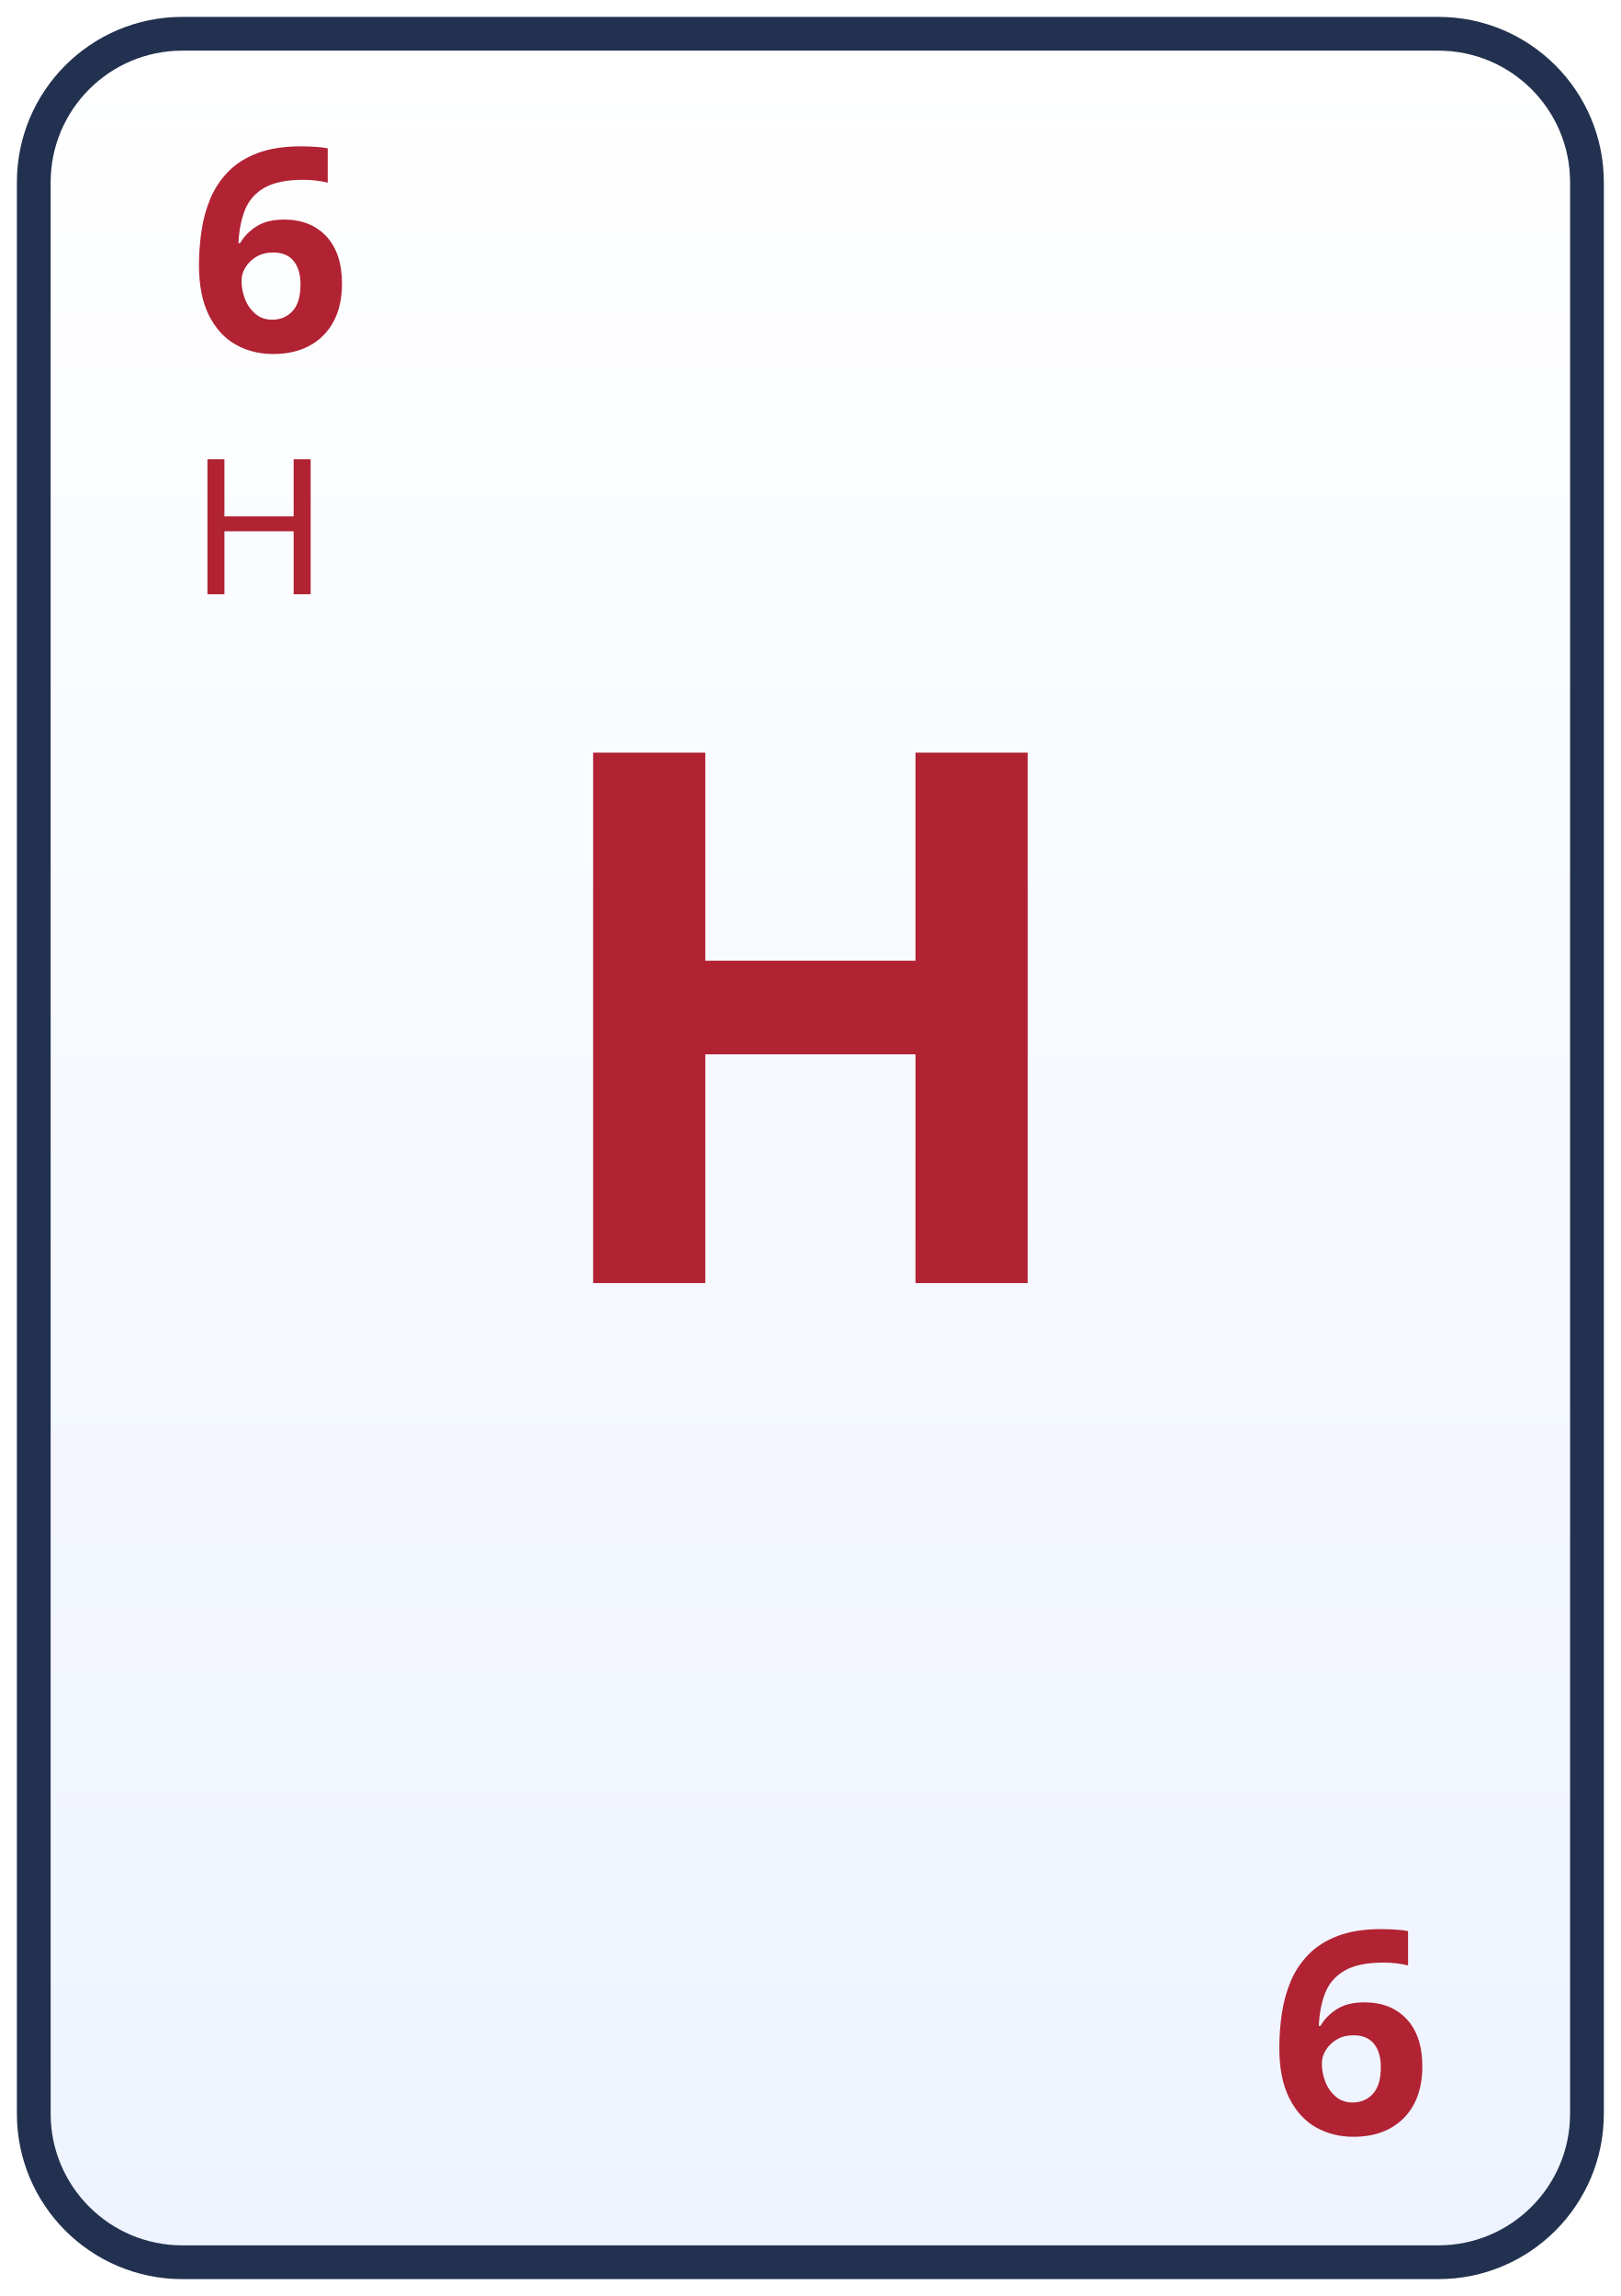
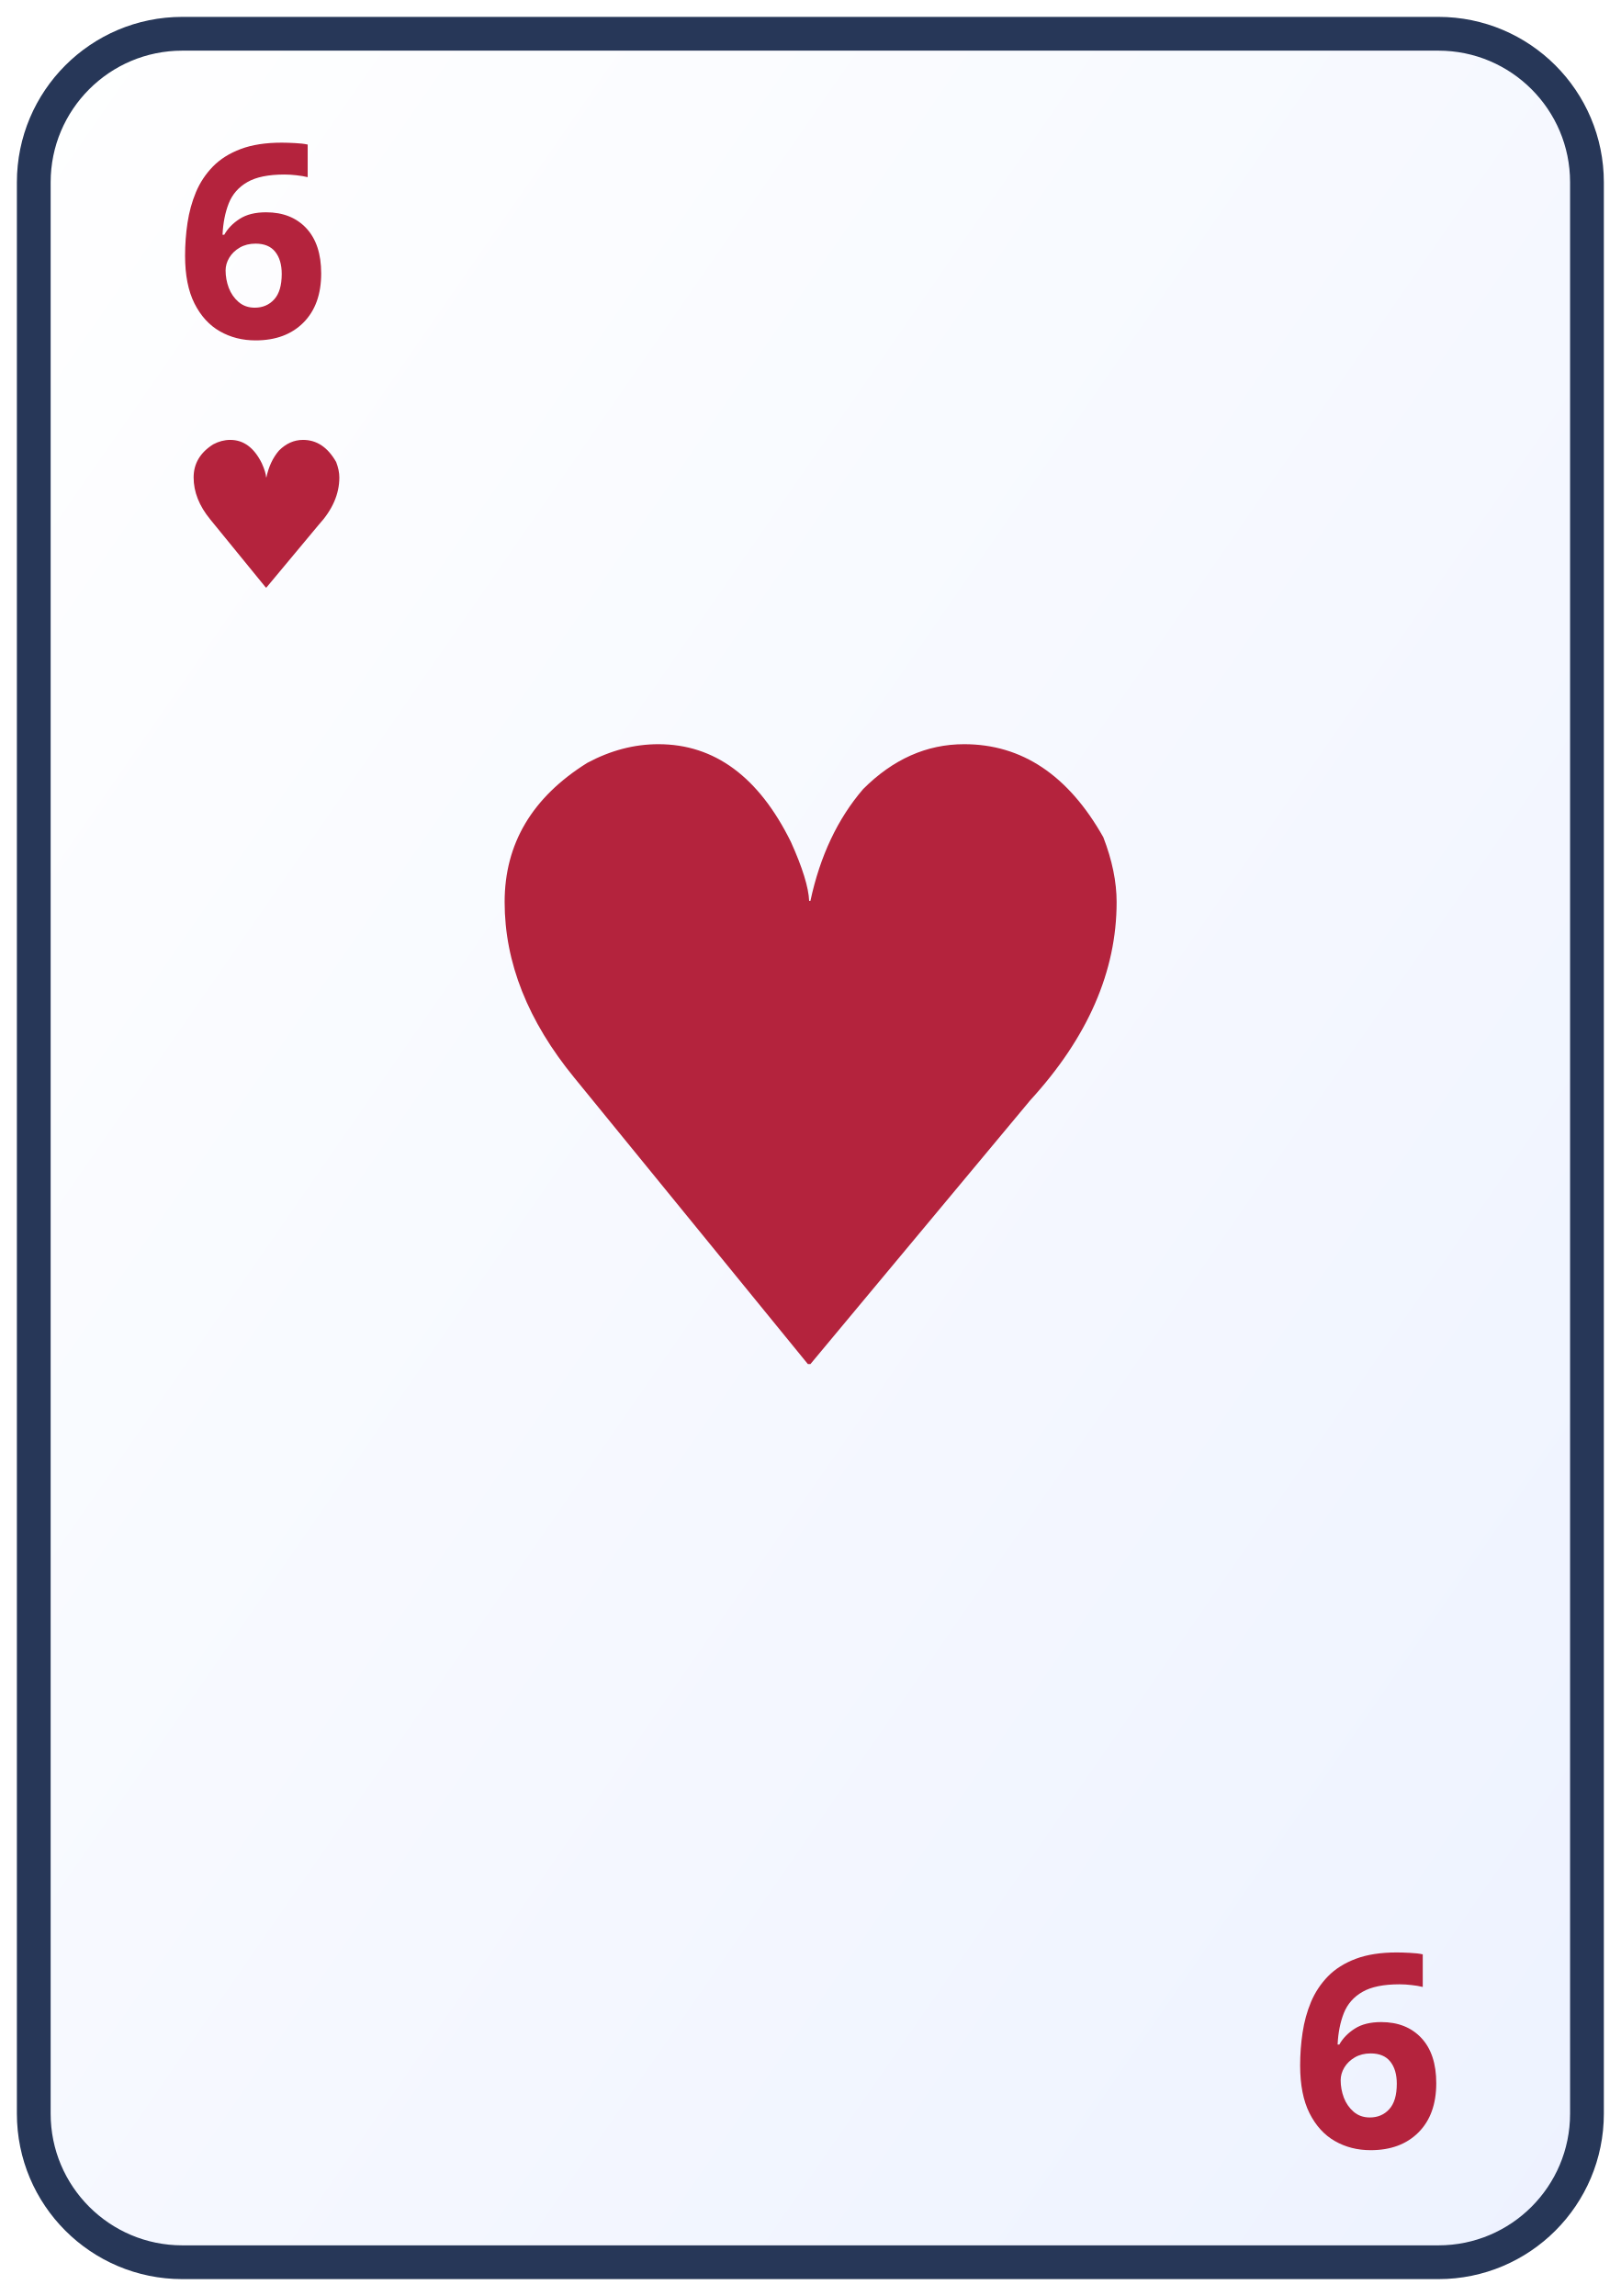
<svg xmlns="http://www.w3.org/2000/svg" viewBox="0 0 240 340" role="img" aria-label="6H">
  <defs>
-     <linearGradient id="cardFace" x1="0" y1="0" x2="0" y2="1">
+     <linearGradient id="face" x1="0" y1="0" x2="1" y2="1">
      <stop offset="0%" stop-color="#ffffff" />
-       <stop offset="100%" stop-color="#eef3ff" />
+       <stop offset="100%" stop-color="#edf2ff" />
    </linearGradient>
  </defs>
-   <rect x="5" y="5" width="230" height="330" rx="22" fill="url(#cardFace)" stroke="#22314f" stroke-width="5" />
-   <text x="28" y="52" font-size="42" font-family="Trebuchet MS, sans-serif" fill="#b12233" font-weight="700">6</text>
-   <text x="28" y="88" font-size="28" font-family="Trebuchet MS, sans-serif" fill="#b12233">H</text>
-   <text x="120" y="190" text-anchor="middle" font-size="110" font-family="Trebuchet MS, sans-serif" fill="#b12233" font-weight="700">H</text>
-   <text x="212" y="316" text-anchor="end" font-size="42" font-family="Trebuchet MS, sans-serif" fill="#b12233" font-weight="700">6</text>
+   <rect x="5" y="5" width="230" height="330" rx="22" fill="url(#face)" stroke="#273758" stroke-width="5" />
+   <text x="26" y="50" font-size="40" font-family="Trebuchet MS, sans-serif" fill="#b4233d" font-weight="700">6</text>
+   <text x="26" y="87" font-size="30" font-family="Trebuchet MS, sans-serif" fill="#b4233d" font-weight="700">♥</text>
+   <text x="120" y="202" text-anchor="middle" font-size="126" font-family="Trebuchet MS, sans-serif" fill="#b4233d" font-weight="700">♥</text>
+   <text x="214" y="318" text-anchor="end" font-size="40" font-family="Trebuchet MS, sans-serif" fill="#b4233d" font-weight="700">6</text>
</svg>
